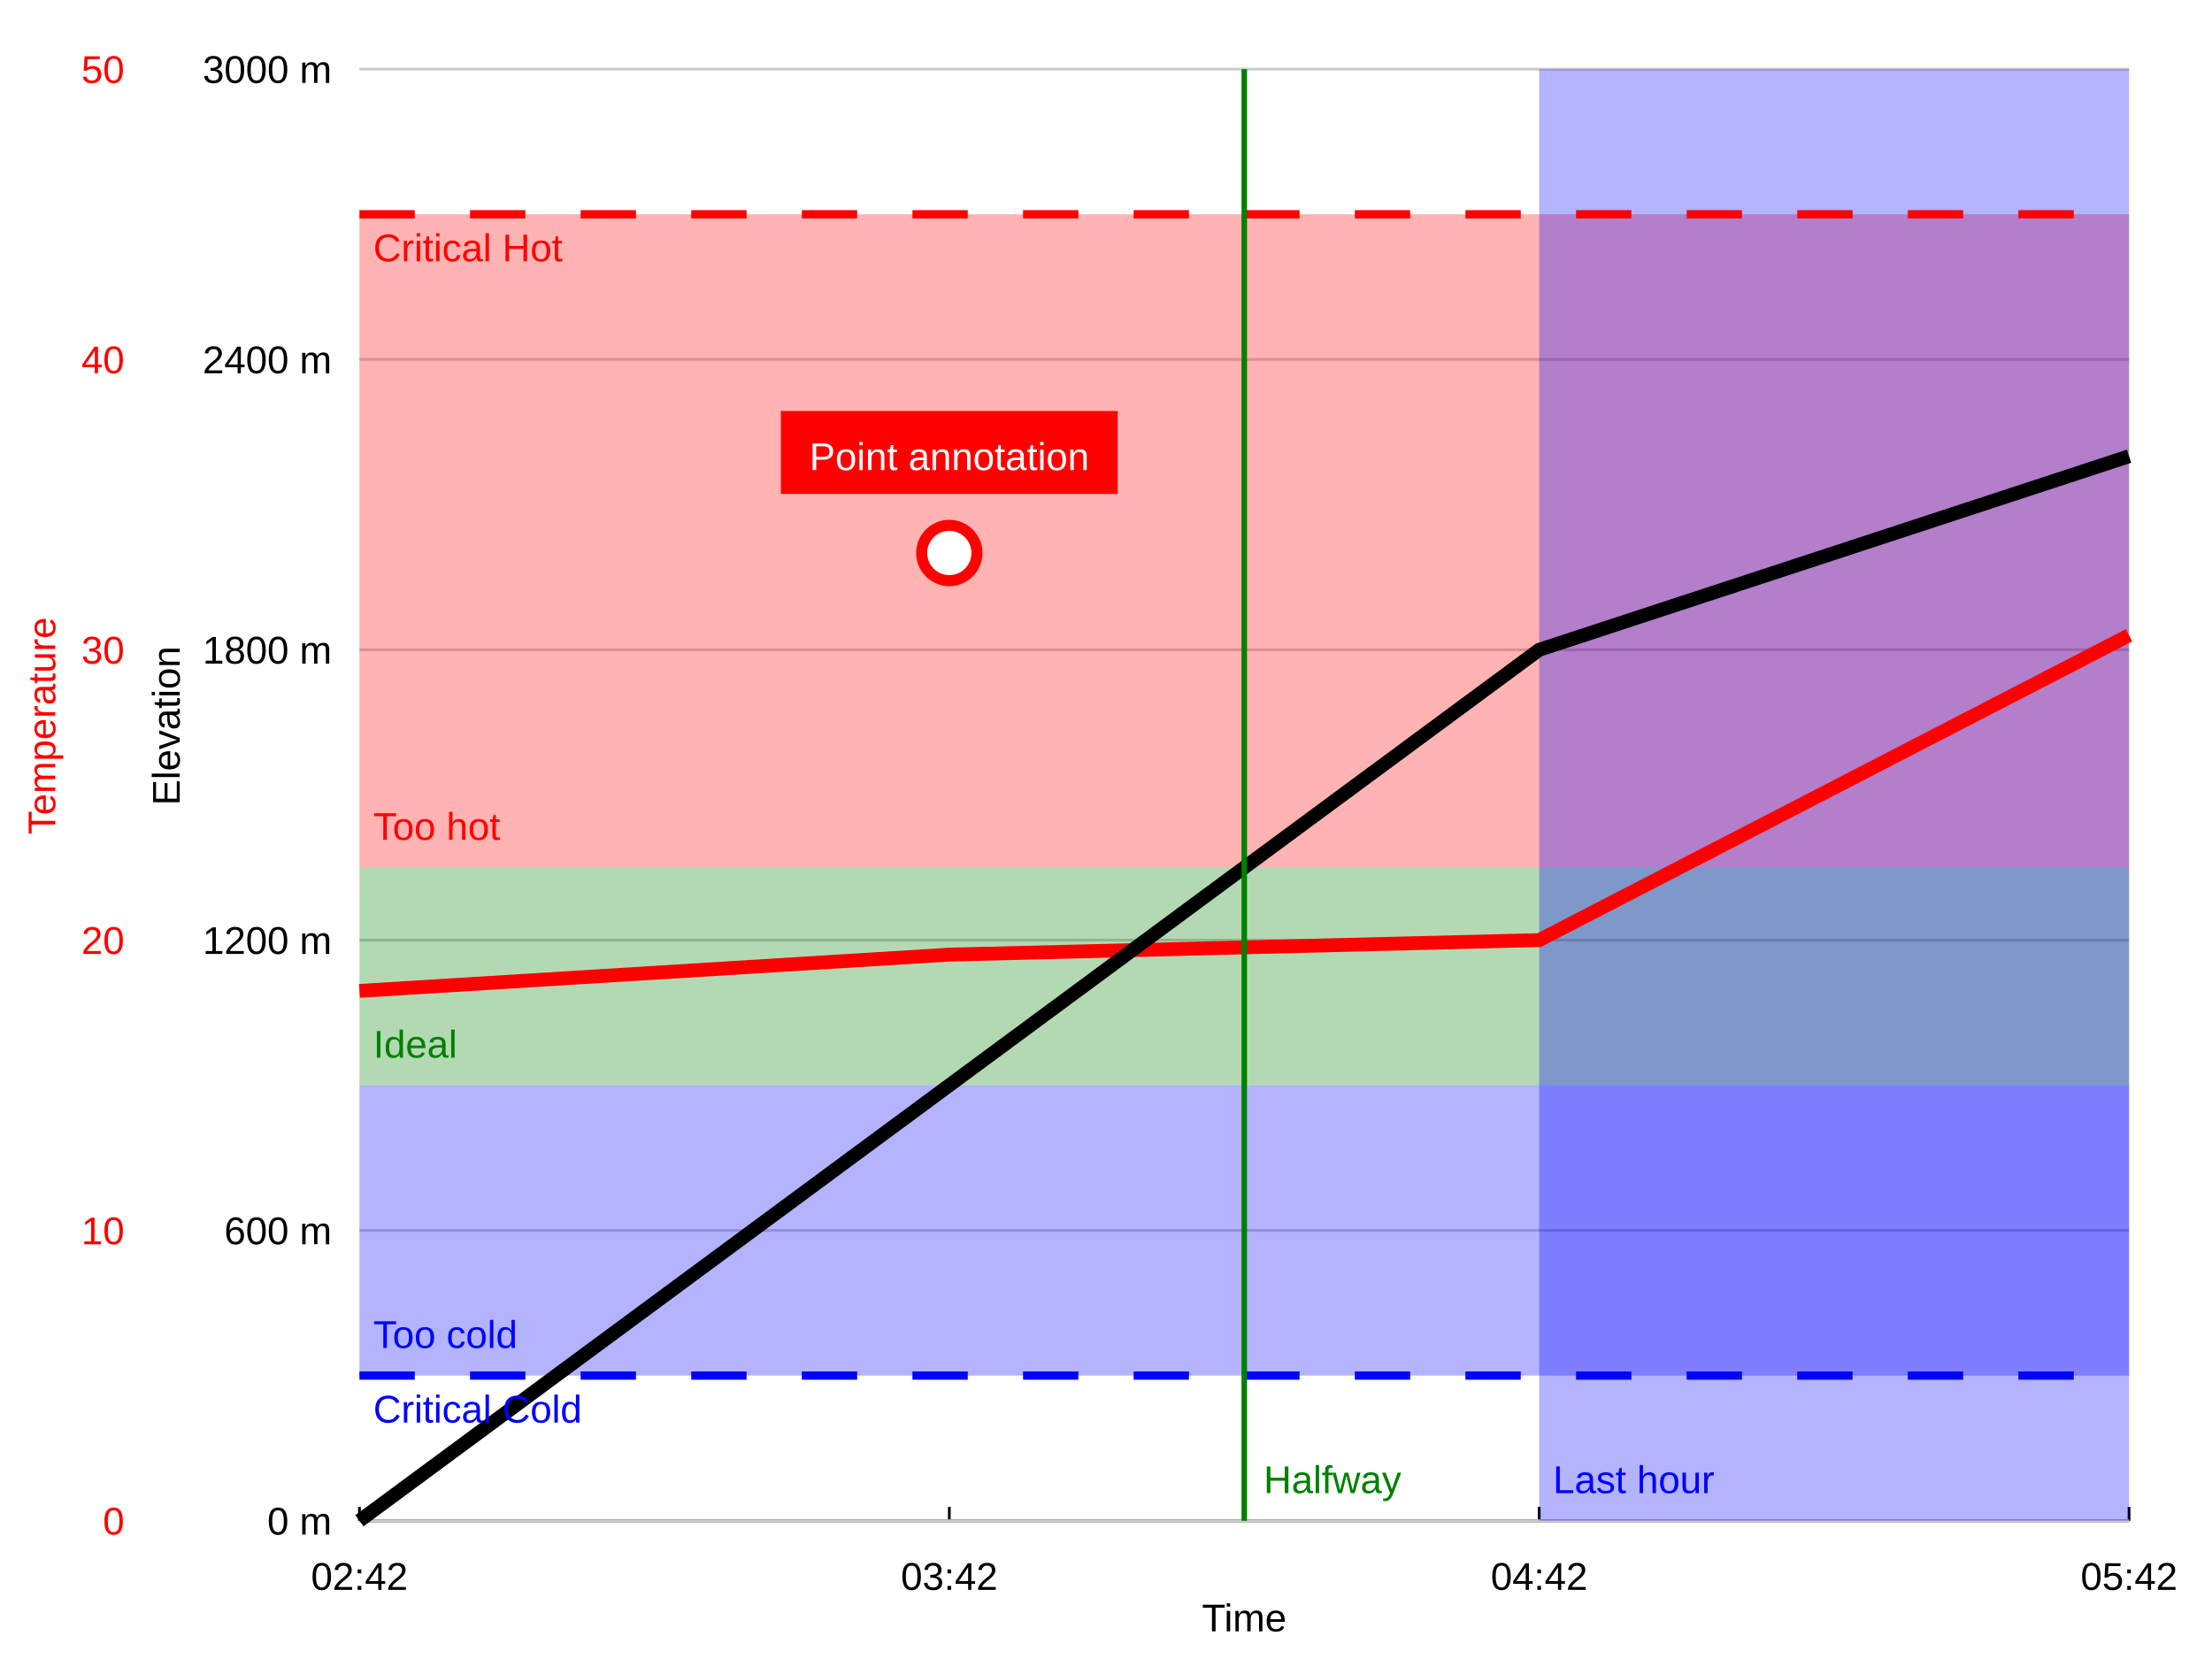
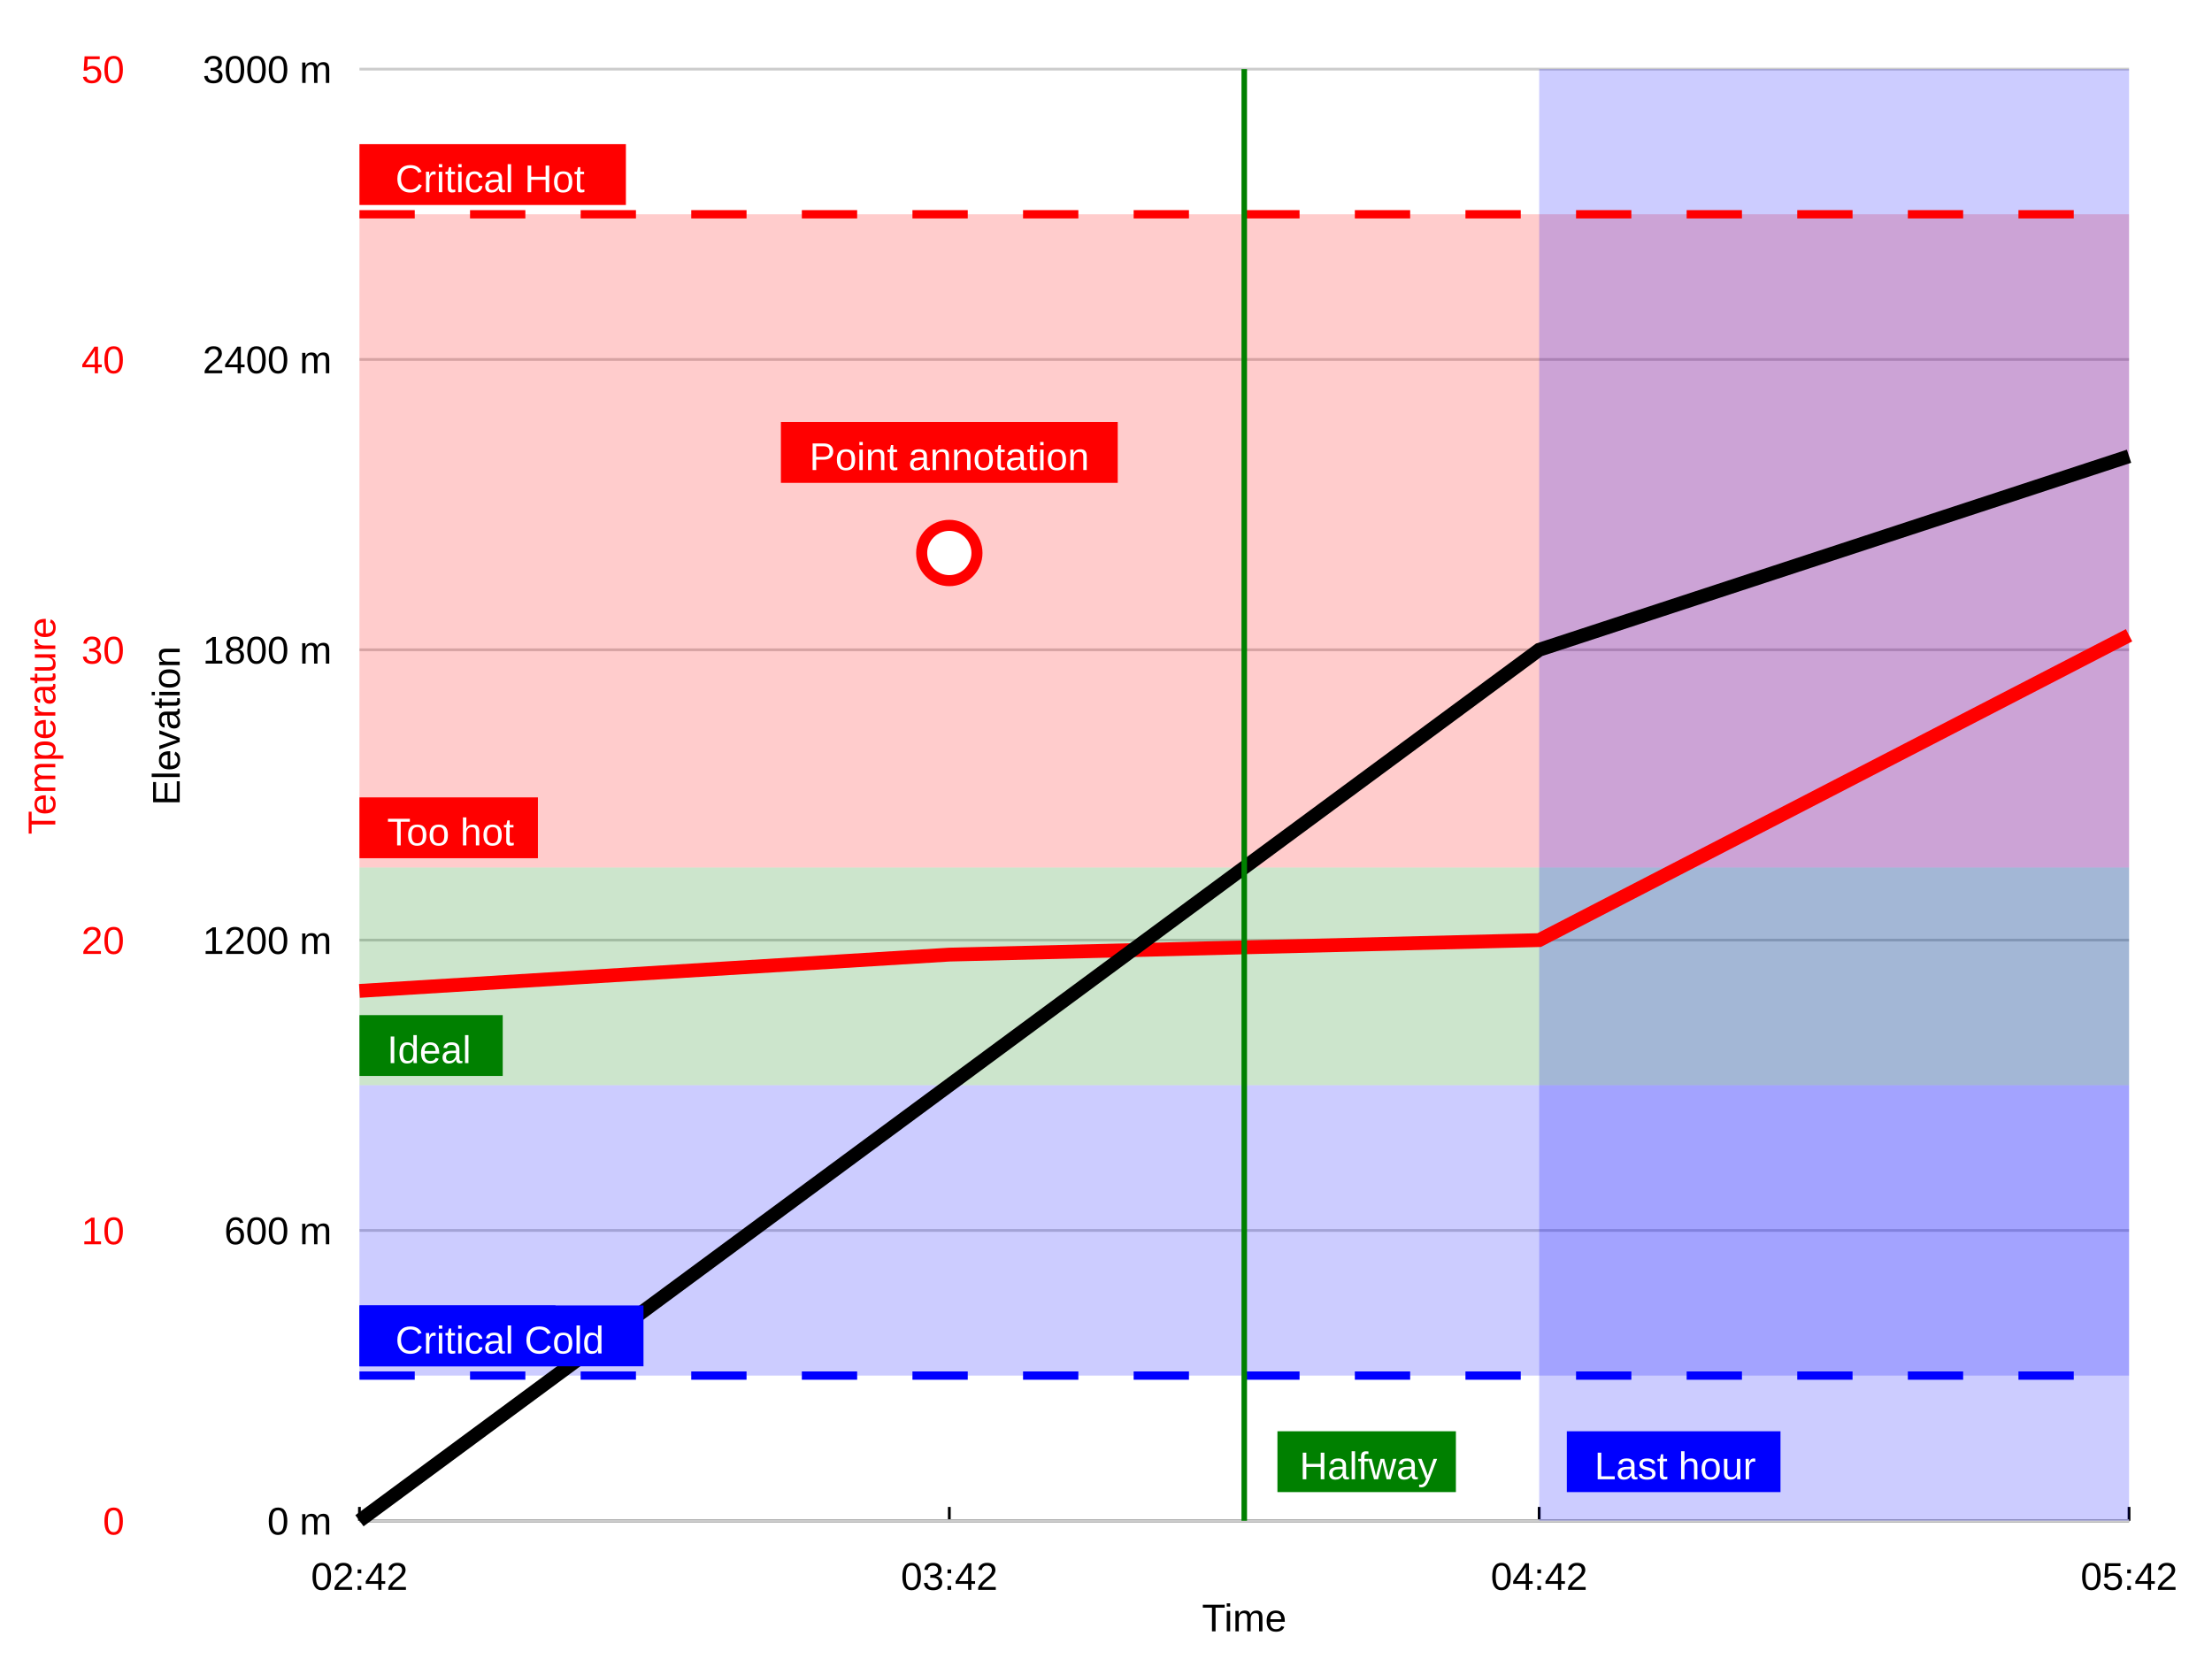
<svg xmlns="http://www.w3.org/2000/svg" width="800" height="600">
  <rect width="800" height="600" fill="white" />
  <text x="45" y="555" font-family="arial" font-size="14" fill="red" text-anchor="end">0</text>
  <text x="45" y="450" font-family="arial" font-size="14" fill="red" text-anchor="end">10</text>
  <text x="45" y="345" font-family="arial" font-size="14" fill="red" text-anchor="end">20</text>
  <text x="45" y="240" font-family="arial" font-size="14" fill="red" text-anchor="end">30</text>
  <text x="45" y="135" font-family="arial" font-size="14" fill="red" text-anchor="end">40</text>
  <text x="45" y="30" font-family="arial" font-size="14" fill="red" text-anchor="end">50</text>
  <text text-anchor="middle" font-family="arial" alignment-baseline="middle" transform="rotate(270, 20, 262.5)" x="20" y="262.5" font-size="14" fill="red">Temperature</text>
  <text x="120" y="555" font-family="arial" font-size="14" fill="black" text-anchor="end">0 m</text>
  <text x="120" y="450" font-family="arial" font-size="14" fill="black" text-anchor="end">600 m</text>
  <text x="120" y="345" font-family="arial" font-size="14" fill="black" text-anchor="end">1200 m</text>
  <text x="120" y="240" font-family="arial" font-size="14" fill="black" text-anchor="end">1800 m</text>
  <text x="120" y="135" font-family="arial" font-size="14" fill="black" text-anchor="end">2400 m</text>
  <text x="120" y="30" font-family="arial" font-size="14" fill="black" text-anchor="end">3000 m</text>
  <text text-anchor="middle" font-family="arial" alignment-baseline="middle" transform="rotate(270, 65, 262.5)" x="65" y="262.5" font-size="14" fill="black">Elevation</text>
  <line x1="130" y1="550" x2="770" y2="550" stroke="black" />
  <text x="130" y="575" font-family="arial" font-size="14" text-anchor="middle">02:42</text>
  <line x1="130" x2="130" y1="550" y2="545" stroke="black" />
  <text x="343.333" y="575" font-family="arial" font-size="14" text-anchor="middle">03:42</text>
  <line x1="343.333" x2="343.333" y1="550" y2="545" stroke="black" />
  <text x="556.667" y="575" font-family="arial" font-size="14" text-anchor="middle">04:42</text>
  <line x1="556.667" x2="556.667" y1="550" y2="545" stroke="black" />
  <text x="770" y="575" font-family="arial" font-size="14" text-anchor="middle">05:42</text>
  <line x1="770" x2="770" y1="550" y2="545" stroke="black" />
  <text x="450" y="590" font-family="arial" font-size="14" text-anchor="middle">Time</text>
  <line x1="130" y1="550" x2="770" y2="550" stroke="#ccc" stroke-dasharray="" stroke-width="1" />
  <line x1="130" y1="445" x2="770" y2="445" stroke="#ccc" stroke-dasharray="" stroke-width="1" />
  <line x1="130" y1="340" x2="770" y2="340" stroke="#ccc" stroke-dasharray="" stroke-width="1" />
  <line x1="130" y1="235" x2="770" y2="235" stroke="#ccc" stroke-dasharray="" stroke-width="1" />
  <line x1="130" y1="130" x2="770" y2="130" stroke="#ccc" stroke-dasharray="" stroke-width="1" />
  <line x1="130" y1="25" x2="770" y2="25" stroke="#ccc" stroke-dasharray="" stroke-width="1" />
-   <rect x="130" y="77.5" width="640" height="236.25" fill="red" fill-opacity="0.3" stroke="none" stroke-width="0" rx="0" ry="0" />
-   <text x="135" y="303.75" font-family="arial" font-size="14" fill="red" stroke="none" stroke-width="0" text-anchor="start" dominant-baseline="alphabetic">Too hot</text>
-   <rect x="130" y="313.75" width="640" height="78.75" fill="green" fill-opacity="0.3" stroke="none" stroke-width="0" rx="0" ry="0" />
-   <text x="135" y="382.5" font-family="arial" font-size="14" fill="green" stroke="none" stroke-width="0" text-anchor="start" dominant-baseline="alphabetic">Ideal</text>
-   <rect x="130" y="392.5" width="640" height="105" fill="blue" fill-opacity="0.3" stroke="none" stroke-width="0" rx="0" ry="0" />
-   <text x="135" y="487.5" font-family="arial" font-size="14" fill="blue" stroke="none" stroke-width="0" text-anchor="start" dominant-baseline="alphabetic">Too cold</text>
-   <rect x="556.667" y="25" width="213.333" height="525" fill="blue" fill-opacity="0.3" stroke="none" stroke-width="0" rx="0" ry="0" />
-   <text x="561.667" y="540" font-family="arial" font-size="14" fill="blue" stroke="none" stroke-width="0" text-anchor="start" dominant-baseline="alphabetic">Last hour</text>
+   <rect x="130" y="77.5" width="640" height="236.25" fill="red" fill-opacity="0.2" stroke="none" stroke-width="0" rx="0" ry="0" />
+   <rect x="130" y="288.386" width="64.545" height="22" fill="red" fill-opacity="1" stroke="" stroke-width="0" rx="0" ry="0" />
+   <text x="140" y="305.75" font-family="arial" font-size="14" fill="white" stroke="none" stroke-width="0" text-anchor="start" dominant-baseline="alphabetic">Too hot</text>
+   <rect x="130" y="313.75" width="640" height="78.75" fill="green" fill-opacity="0.2" stroke="none" stroke-width="0" rx="0" ry="0" />
+   <rect x="130" y="367.136" width="51.818" height="22" fill="green" fill-opacity="1" stroke="" stroke-width="0" rx="0" ry="0" />
+   <text x="140" y="384.5" font-family="arial" font-size="14" fill="white" stroke="none" stroke-width="0" text-anchor="start" dominant-baseline="alphabetic">Ideal</text>
+   <rect x="130" y="392.5" width="640" height="105" fill="blue" fill-opacity="0.2" stroke="none" stroke-width="0" rx="0" ry="0" />
+   <rect x="130" y="472.136" width="70.909" height="22" fill="blue" fill-opacity="1" stroke="" stroke-width="0" rx="0" ry="0" />
+   <text x="140" y="489.5" font-family="arial" font-size="14" fill="white" stroke="none" stroke-width="0" text-anchor="start" dominant-baseline="alphabetic">Too cold</text>
+   <rect x="556.667" y="25" width="213.333" height="525" fill="blue" fill-opacity="0.2" stroke="none" stroke-width="0" rx="0" ry="0" />
+   <rect x="566.667" y="517.636" width="77.273" height="22" fill="blue" fill-opacity="1" stroke="" stroke-width="0" rx="0" ry="0" />
+   <text x="576.667" y="535" font-family="arial" font-size="14" fill="white" stroke="none" stroke-width="0" text-anchor="start" dominant-baseline="alphabetic">Last hour</text>
  <polyline points="130,358.375 343.333,345.25 556.667,340 770,229.75" fill="none" stroke="#FF0000" stroke-width="5" />
  <circle cx="130" cy="358.375" r="10" fill="rgba(0, 0, 0, 0)" stroke="none" stroke-width="0" />
  <circle cx="343.333" cy="345.25" r="10" fill="rgba(0, 0, 0, 0)" stroke="none" stroke-width="0" />
  <circle cx="556.667" cy="340" r="10" fill="rgba(0, 0, 0, 0)" stroke="none" stroke-width="0" />
  <circle cx="770" cy="229.75" r="10" fill="rgba(0, 0, 0, 0)" stroke="none" stroke-width="0" />
  <polyline points="130,550 343.333,392.5 556.667,235 770,165" fill="none" stroke="black" stroke-width="5" />
  <circle cx="130" cy="550" r="10" fill="rgba(0, 0, 0, 0)" stroke="none" stroke-width="0" />
  <circle cx="343.333" cy="392.5" r="10" fill="rgba(0, 0, 0, 0)" stroke="none" stroke-width="0" />
  <circle cx="556.667" cy="235" r="10" fill="rgba(0, 0, 0, 0)" stroke="none" stroke-width="0" />
  <circle cx="770" cy="165" r="10" fill="rgba(0, 0, 0, 0)" stroke="none" stroke-width="0" />
  <line x1="130" y1="77.5" x2="770" y2="77.5" stroke="red" stroke-dasharray="20,20" stroke-width="3" />
-   <text x="135" y="94.5" font-family="arial" font-size="14" fill="red" stroke="none" stroke-width="0" text-anchor="start" dominant-baseline="alphabetic">Critical Hot</text>
+   <rect x="130" y="52.136" width="96.364" height="22" fill="red" fill-opacity="1" stroke="" stroke-width="0" rx="0" ry="0" />
+   <text x="143" y="69.5" font-family="arial" font-size="14" fill="white" stroke="none" stroke-width="0" text-anchor="start" dominant-baseline="alphabetic">Critical Hot</text>
  <line x1="130" y1="497.5" x2="770" y2="497.5" stroke="blue" stroke-dasharray="20,20" stroke-width="3" />
-   <text x="135" y="514.5" font-family="arial" font-size="14" fill="blue" stroke="none" stroke-width="0" text-anchor="start" dominant-baseline="alphabetic">Critical Cold</text>
+   <rect x="130" y="472.136" width="102.727" height="22" fill="blue" fill-opacity="1" stroke="" stroke-width="0" rx="0" ry="0" />
+   <text x="143" y="489.5" font-family="arial" font-size="14" fill="white" stroke="none" stroke-width="0" text-anchor="start" dominant-baseline="alphabetic">Critical Cold</text>
  <circle cx="343.333" cy="200" r="10" fill="white" stroke="red" stroke-width="4" />
-   <rect x="282.424" y="148.636" width="121.818" height="30" fill="red" fill-opacity="1" stroke="" stroke-width="0" rx="0" ry="0" />
+   <rect x="282.424" y="152.636" width="121.818" height="22" fill="red" fill-opacity="1" stroke="" stroke-width="0" rx="0" ry="0" />
  <text x="343.333" y="170" font-family="arial" font-size="14" fill="white" stroke="none" stroke-width="0" text-anchor="middle" dominant-baseline="alphabetic">Point annotation</text>
  <line x1="450" y1="550" x2="450" y2="25" stroke="green" stroke-dasharray="" stroke-width="2" />
-   <text x="457" y="540" font-family="arial" font-size="14" fill="green" stroke="none" stroke-width="0" text-anchor="start" dominant-baseline="alphabetic">Halfway</text>
+   <rect x="462" y="517.636" width="64.545" height="22" fill="green" fill-opacity="1" stroke="" stroke-width="0" rx="0" ry="0" />
+   <text x="470" y="535" font-family="arial" font-size="14" fill="white" stroke="none" stroke-width="0" text-anchor="start" dominant-baseline="alphabetic">Halfway</text>
</svg>
